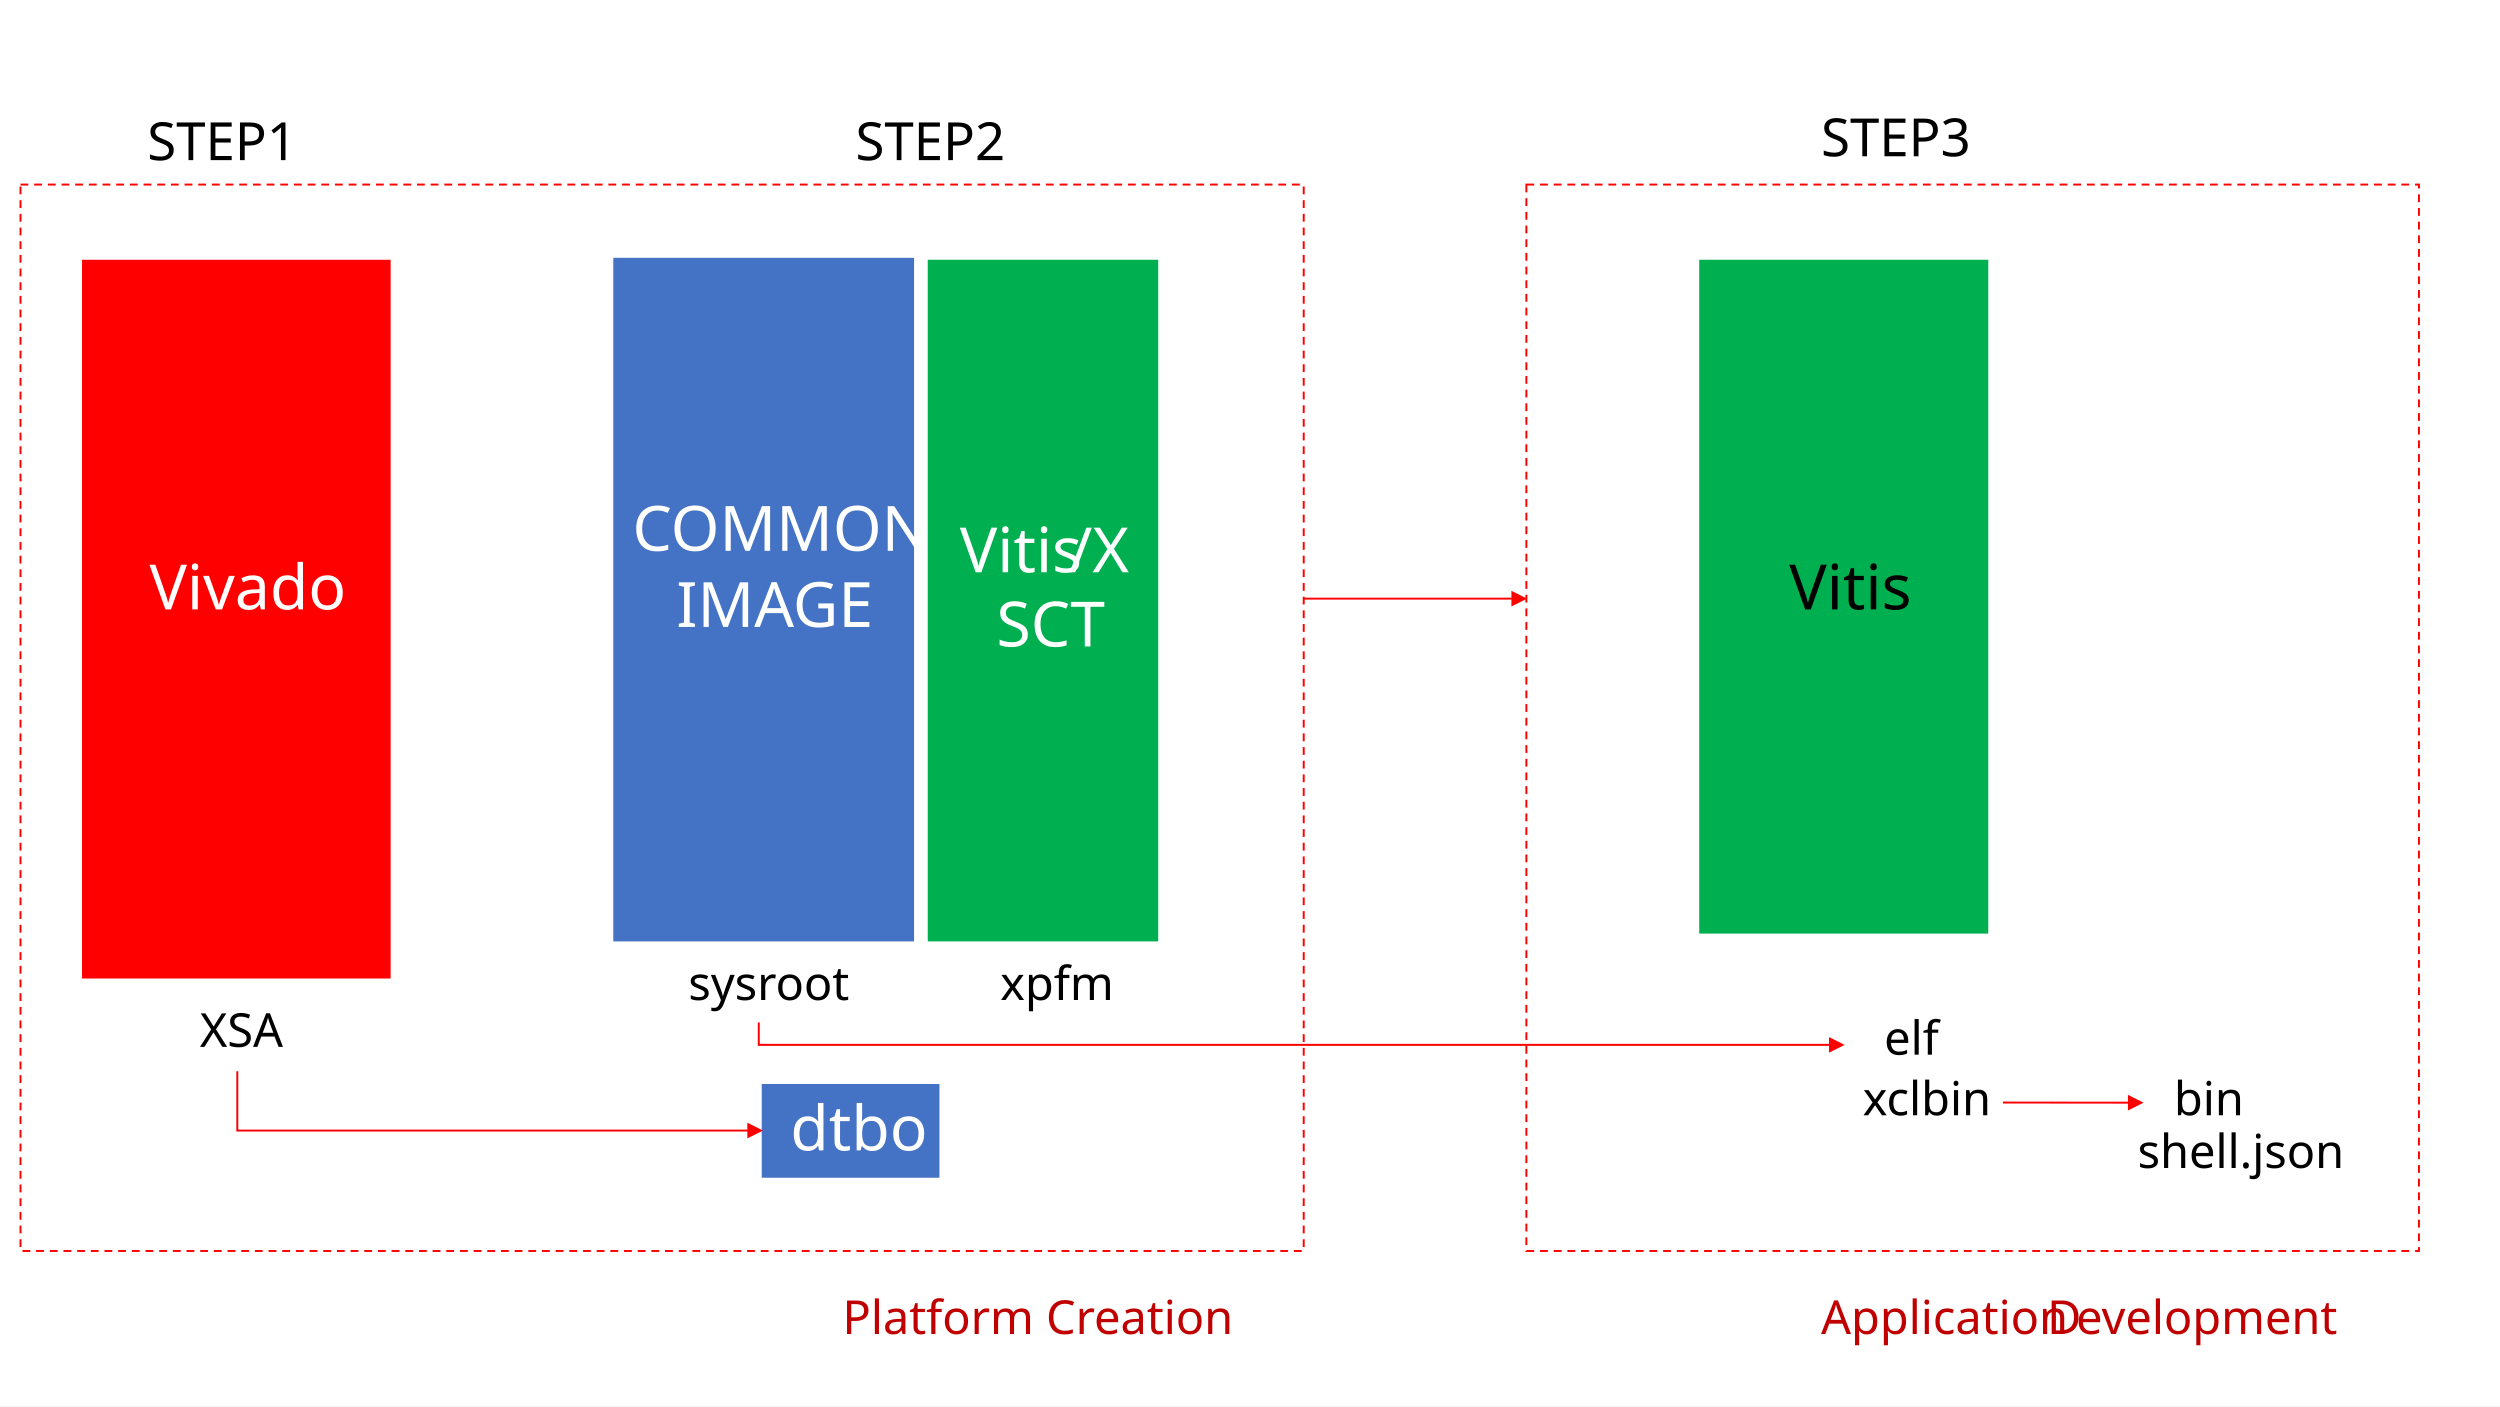
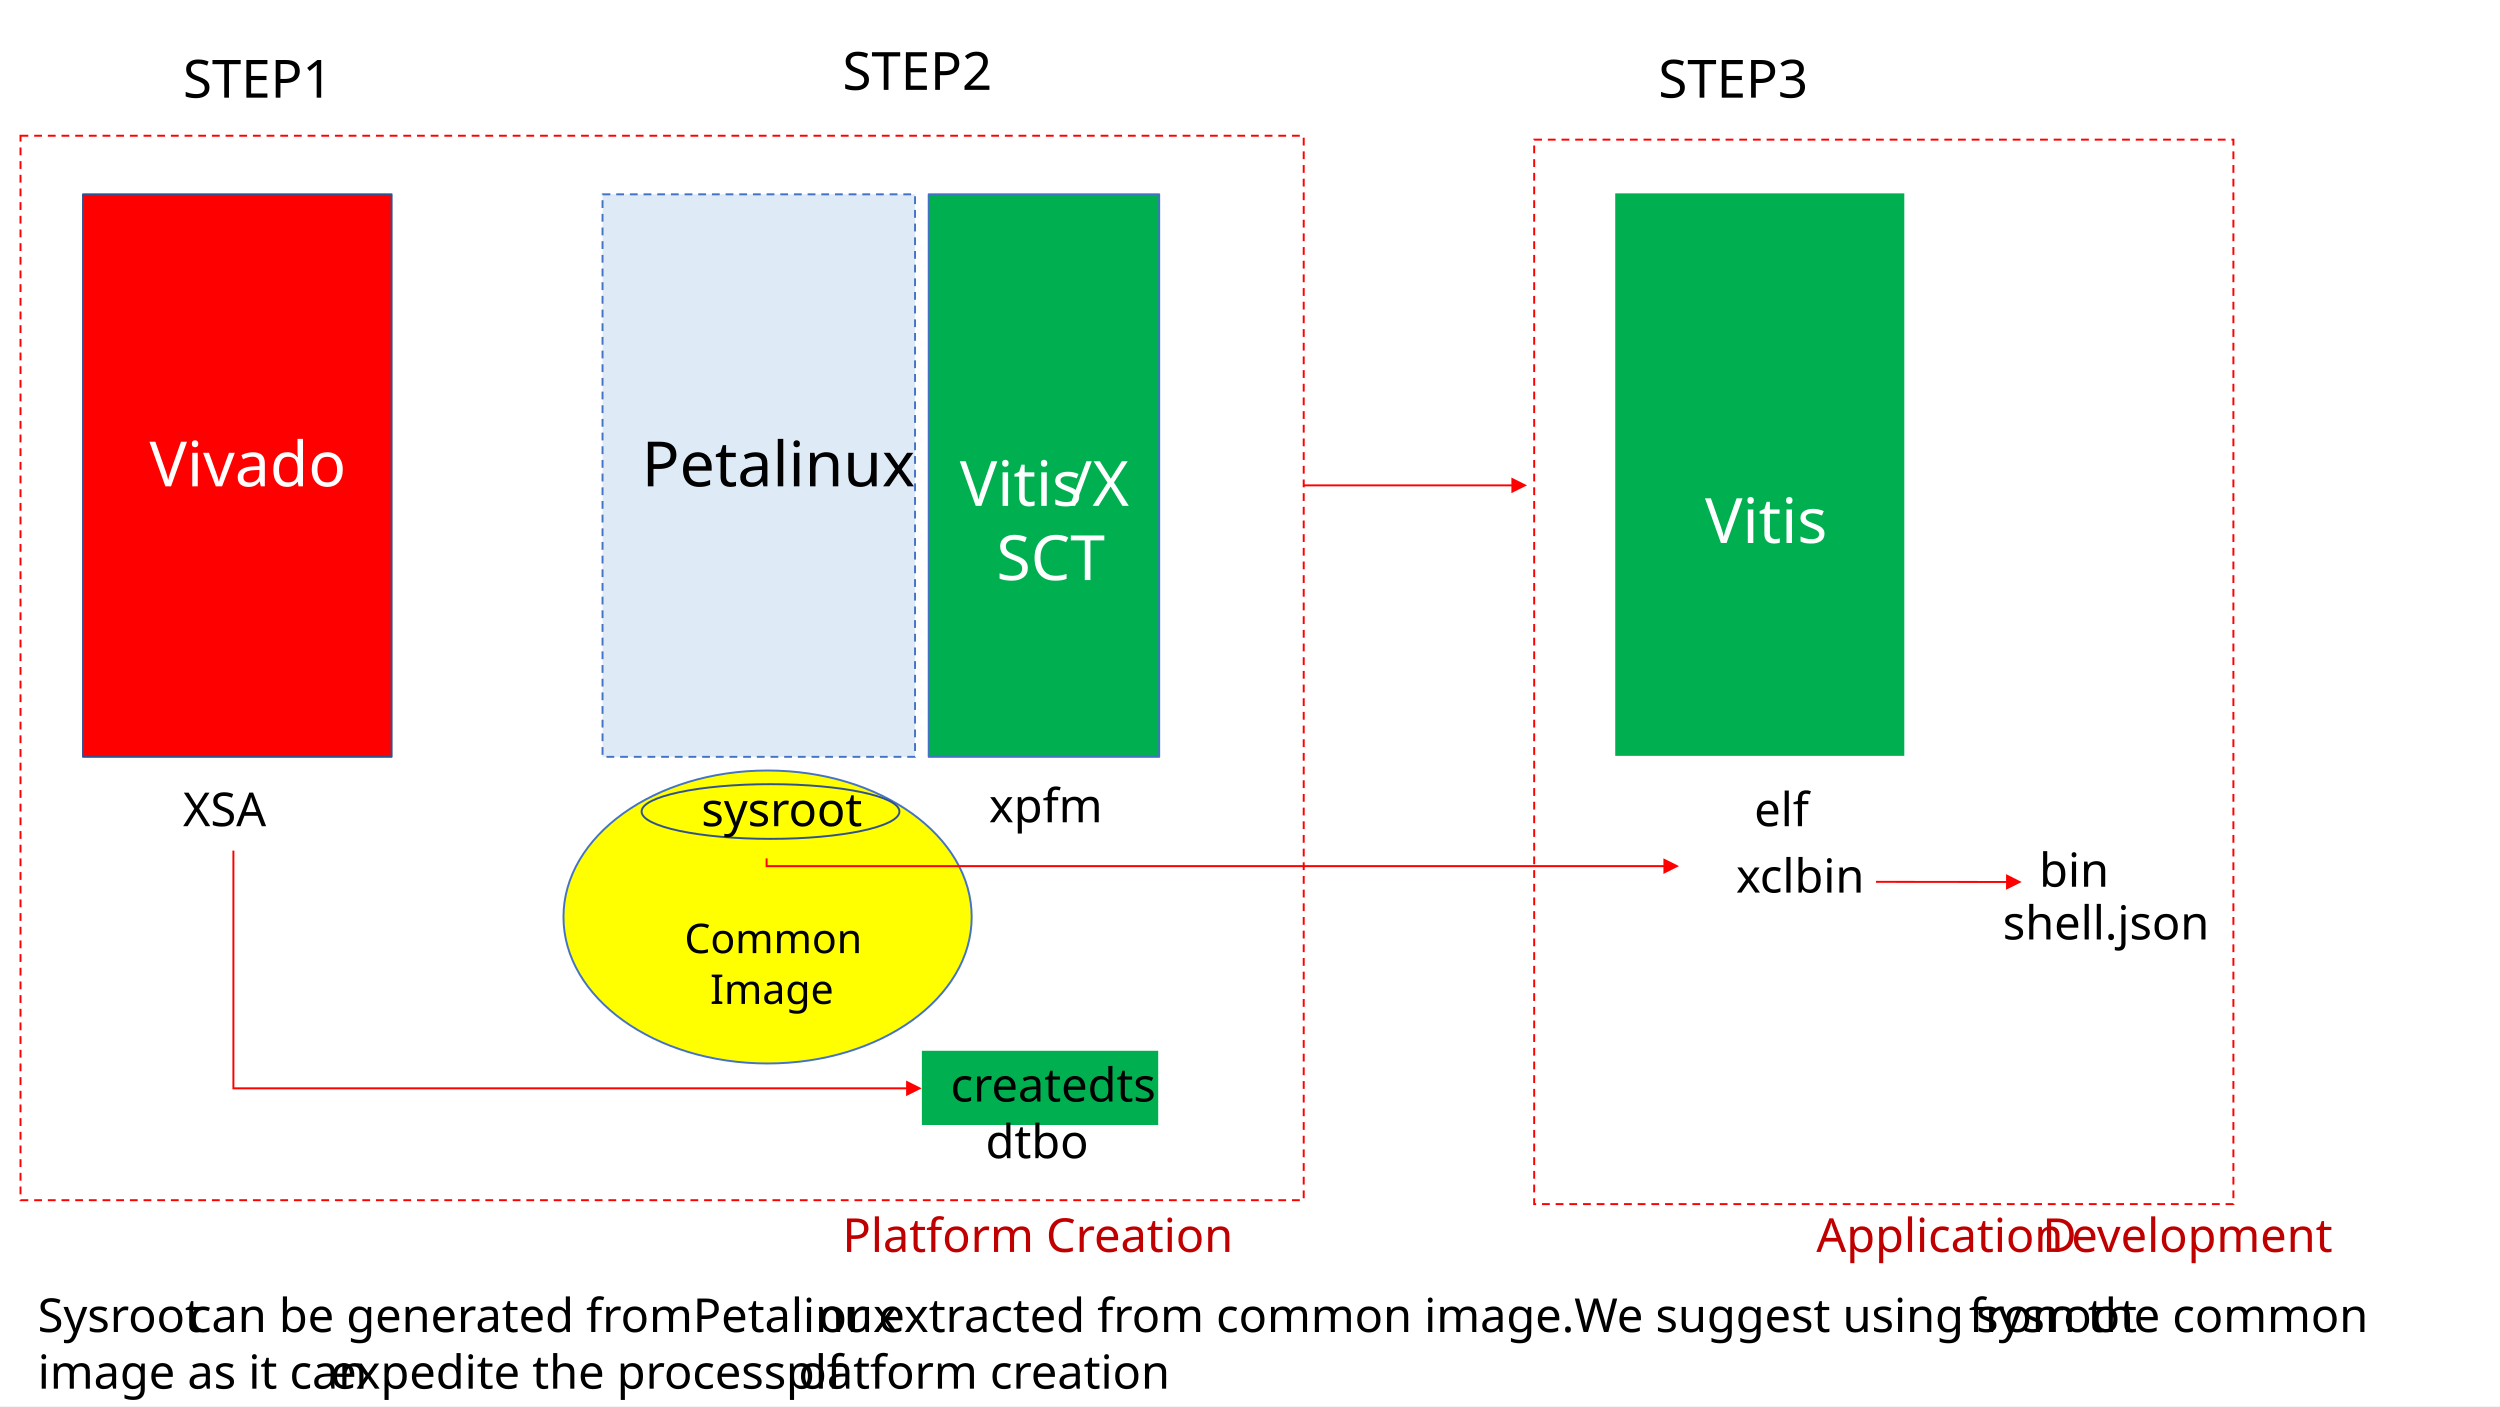
<svg xmlns="http://www.w3.org/2000/svg" width="1280" height="720" overflow="hidden">
  <defs>
    <clipPath id="clip0">
      <path d="M0 0 1280 0 1280 720 0 720Z" fill-rule="evenodd" clip-rule="evenodd" />
    </clipPath>
  </defs>
  <g clip-path="url(#clip0)">
    <rect x="0" y="0" width="1280" height="720" fill="#FFFFFF" />
-     <rect x="10.5" y="94.5" width="657" height="546" stroke="#FF0000" stroke-miterlimit="8" stroke-dasharray="4 3" fill="none" />
-     <rect x="42" y="133" width="158" height="368" fill="#FF0000" />
-     <text fill="#FFFFFF" font-family="Calibri,Calibri_MSFontService,sans-serif" font-weight="400" font-size="32" transform="translate(76.5207 312)">Vivado</text>
-     <rect x="314" y="132" width="154" height="350" fill="#4472C4" />
-     <text fill="#FFFFFF" font-family="Calibri,Calibri_MSFontService,sans-serif" font-weight="400" font-size="32" transform="translate(323.796 282)">COMMON <tspan x="22.473" y="39">IMAGE</tspan>
+     <path d="M288.5 469.5C288.5 428.079 335.286 394.5 393 394.5 450.714 394.5 497.5 428.079 497.5 469.5 497.5 510.921 450.714 544.5 393 544.5 335.286 544.5 288.5 510.921 288.5 469.5Z" stroke="#4472C4" stroke-miterlimit="8" fill="#FFFF00" fill-rule="evenodd" />
+     <rect x="10.5" y="69.5" width="657" height="545" stroke="#FF0000" stroke-miterlimit="8" stroke-dasharray="4 3" fill="none" />
+     <rect x="42.5" y="99.5" width="158" height="288" stroke="#2F528F" stroke-linejoin="round" stroke-miterlimit="10" fill="#FF0000" />
+     <text fill="#FFFFFF" font-family="Calibri,Calibri_MSFontService,sans-serif" font-weight="400" font-size="32" transform="translate(76.5207 249)">Vivado</text>
+     <rect x="308.5" y="99.5" width="160" height="288" stroke="#4472C4" stroke-linejoin="round" stroke-miterlimit="10" stroke-dasharray="4 3" fill="#DEEBF7" />
+     <text font-family="Calibri,Calibri_MSFontService,sans-serif" font-weight="400" font-size="32" transform="translate(328.585 249)">Petalinux</text>
+     <rect x="475.5" y="99.5" width="118" height="288" stroke="#4472C4" stroke-linejoin="round" stroke-miterlimit="10" fill="#00B050" />
+     <text fill="#FFFFFF" font-family="Calibri,Calibri_MSFontService,sans-serif" font-weight="400" font-size="32" transform="translate(491.409 259)">Vitis<tspan x="56" y="0">/X</tspan>
+       <tspan x="18.76" y="38">SCT</tspan>
+       <tspan fill="#000000" font-size="27" x="-397.717" y="-209">STEP1</tspan>
+       <tspan fill="#000000" font-size="27" x="-60.056" y="-213">STEP2</tspan>
    </text>
-     <rect x="475" y="133" width="118" height="349" fill="#00B050" />
-     <text fill="#FFFFFF" font-family="Calibri,Calibri_MSFontService,sans-serif" font-weight="400" font-size="32" transform="translate(491.409 293)">Vitis<tspan x="56" y="0">/X</tspan>
-       <tspan x="18.76" y="38">SCT</tspan>
-       <tspan fill="#000000" font-size="24" x="-389.085" y="243">XSA</tspan>
-       <tspan fill="#000000" font-size="24" x="20.663" y="219">xpfm</tspan>
-       <tspan fill="#000000" font-size="27" x="-416.011" y="-211">STEP1</tspan>
-       <tspan fill="#000000" font-size="27" x="-53.404" y="-211">STEP2</tspan>
+     <rect x="785.5" y="71.5" width="358" height="545" stroke="#FF0000" stroke-miterlimit="8" stroke-dasharray="4 3" fill="none" />
+     <rect x="827" y="99" width="148" height="288" fill="#00B050" />
+     <text fill="#FFFFFF" font-family="Calibri,Calibri_MSFontService,sans-serif" font-weight="400" font-size="32" transform="translate(872.965 278)">Vitis<tspan fill="#000000" font-size="24" x="15.877" y="179">xclbin</tspan>
+       <tspan fill="#000000" font-size="24" x="25.21" y="145">elf</tspan>
    </text>
-     <rect x="781.5" y="94.5" width="457" height="546" stroke="#FF0000" stroke-miterlimit="8" stroke-dasharray="4 3" fill="none" />
-     <rect x="870" y="133" width="148" height="345" fill="#00B050" />
-     <text font-family="Calibri,Calibri_MSFontService,sans-serif" font-weight="400" font-size="32" transform="translate(916.09 312)">Vitis<tspan font-size="24" x="37.6" y="259">xclbin</tspan>
-       <tspan font-size="24" x="48.6" y="228">elf</tspan>
+     <path d="M960.501 451 1028.44 451.071 1028.43 452.071 960.5 452ZM1027.11 447.569 1035.1 451.578 1027.1 455.569Z" fill="#FF0000" />
+     <text font-family="Calibri,Calibri_MSFontService,sans-serif" font-weight="400" font-size="24" transform="translate(1044.03 454)">bin<tspan x="-18.607" y="27">shell.json</tspan>
+       <tspan font-size="27" x="-194.945" y="-404">STEP3</tspan>
+       <tspan fill="#C00000" x="-612.674" y="187">Platform Creation</tspan>
+       <tspan fill="#C00000" x="-114.068" y="187">Application </tspan>
+       <tspan fill="#C00000" x="1.679" y="187">D</tspan>
+       <tspan fill="#C00000" x="16.512" y="187">evelopment</tspan>
    </text>
-     <path d="M1025.5 564 1090.83 564.07 1090.83 565.07 1025.5 565ZM1089.5 560.569 1097.5 564.578 1089.5 568.569Z" fill="#FF0000" />
-     <text font-family="Calibri,Calibri_MSFontService,sans-serif" font-weight="400" font-size="24" transform="translate(1113.06 571)">bin<tspan x="-18.607" y="27">shell.json</tspan>
-       <tspan font-size="27" x="-180.674" y="-491">STEP3</tspan>
-       <tspan x="-760.63" y="-59">sysroot</tspan>
+     <path d="M667.5 248 775.171 248 775.171 249 667.5 249ZM773.837 244.5 781.837 248.5 773.837 252.5Z" fill="#FF0000" />
+     <text font-family="Calibri,Calibri_MSFontService,sans-serif" font-weight="400" font-size="21" transform="translate(350.461 488)">Common <tspan x="13.093" y="26">Image  </tspan>
    </text>
-     <rect x="390" y="555" width="91" height="48" fill="#4472C4" />
-     <text fill="#FFFFFF" font-family="Calibri,Calibri_MSFontService,sans-serif" font-weight="400" font-size="32" transform="translate(404.652 589)">dtbo</text>
-     <path d="M0-0.5 30.844-0.5 30.844 262.478 29.844 262.478 29.844 0 30.344 0.5 0 0.5ZM34.344 261.145 30.344 269.145 26.344 261.145Z" fill="#FF0000" transform="matrix(-4.37114e-08 1 1 4.37114e-08 121.5 548.5)" />
-     <path d="M0-0.5 11.968-0.5 11.968 549.288 10.968 549.288 10.968 0 11.468 0.5 0 0.5ZM15.468 547.955 11.468 555.955 7.468 547.955Z" fill="#FF0000" transform="matrix(-4.37114e-08 1 1 4.37114e-08 388.5 523.5)" />
-     <text fill="#C00000" font-family="Calibri,Calibri_MSFontService,sans-serif" font-weight="400" font-size="24" transform="translate(431.353 683)">Platform Creation<tspan x="501.034" y="0">Application </tspan>
-       <tspan x="616.78" y="0">D</tspan>
-       <tspan x="631.614" y="0">evelopment</tspan>
+     <rect x="472" y="538" width="121" height="38" fill="#00B050" />
+     <text font-family="Calibri,Calibri_MSFontService,sans-serif" font-weight="400" font-size="24" transform="translate(486.695 564)">createdts<tspan x="-393.004" y="-141">XSA</tspan>
+       <tspan x="19.656" y="-143">xpfm</tspan>
+       <tspan x="17.925" y="29">dtbo</tspan>
    </text>
-     <path d="M667.5 306 775.171 306 775.171 307 667.5 307ZM773.837 302.5 781.837 306.5 773.837 310.5Z" fill="#FF0000" />
+     <path d="M0-0.5 122.226-0.5 122.226 345.76 121.226 345.76 121.226 0 121.726 0.5 0 0.5ZM125.726 344.426 121.726 352.426 117.726 344.426Z" fill="#FF0000" transform="matrix(-4.37114e-08 1 1 4.37114e-08 119.5 435.5)" />
+     <path d="M0-0.5 4.459-0.5 4.459 460.51 3.459 460.51 3.459 0 3.959 0.5 0 0.5ZM7.959 459.177 3.959 467.177-0.041 459.177Z" fill="#FF0000" transform="matrix(-4.37114e-08 1 1 4.37114e-08 392.5 439.5)" />
+     <text font-family="Calibri,Calibri_MSFontService,sans-serif" font-weight="400" font-size="24" transform="translate(19.3076 682)">Sysroot<tspan x="77.433" y="0">can be generated from </tspan>Petalinux<tspan x="399.773" y="0">or extracted from common image. </tspan>We suggest using sysroot<tspan x="988.78" y="0">from the common </tspan>
+       <tspan x="0" y="29">image as it can </tspan>
+       <tspan x="149.767" y="29">expedite the process of</tspan>
+       <tspan x="383.093" y="29">platform creation</tspan>
+     </text>
+     <path d="M328.5 415.5C328.5 407.768 358.049 401.5 394.5 401.5 430.951 401.5 460.5 407.768 460.5 415.5 460.5 423.232 430.951 429.5 394.5 429.5 358.049 429.5 328.5 423.232 328.5 415.5Z" stroke="#2F528F" stroke-miterlimit="8" fill="none" fill-rule="evenodd" />
+     <text font-family="Calibri,Calibri_MSFontService,sans-serif" font-weight="400" font-size="24" transform="translate(359.094 423)">sysroot</text>
  </g>
</svg>
